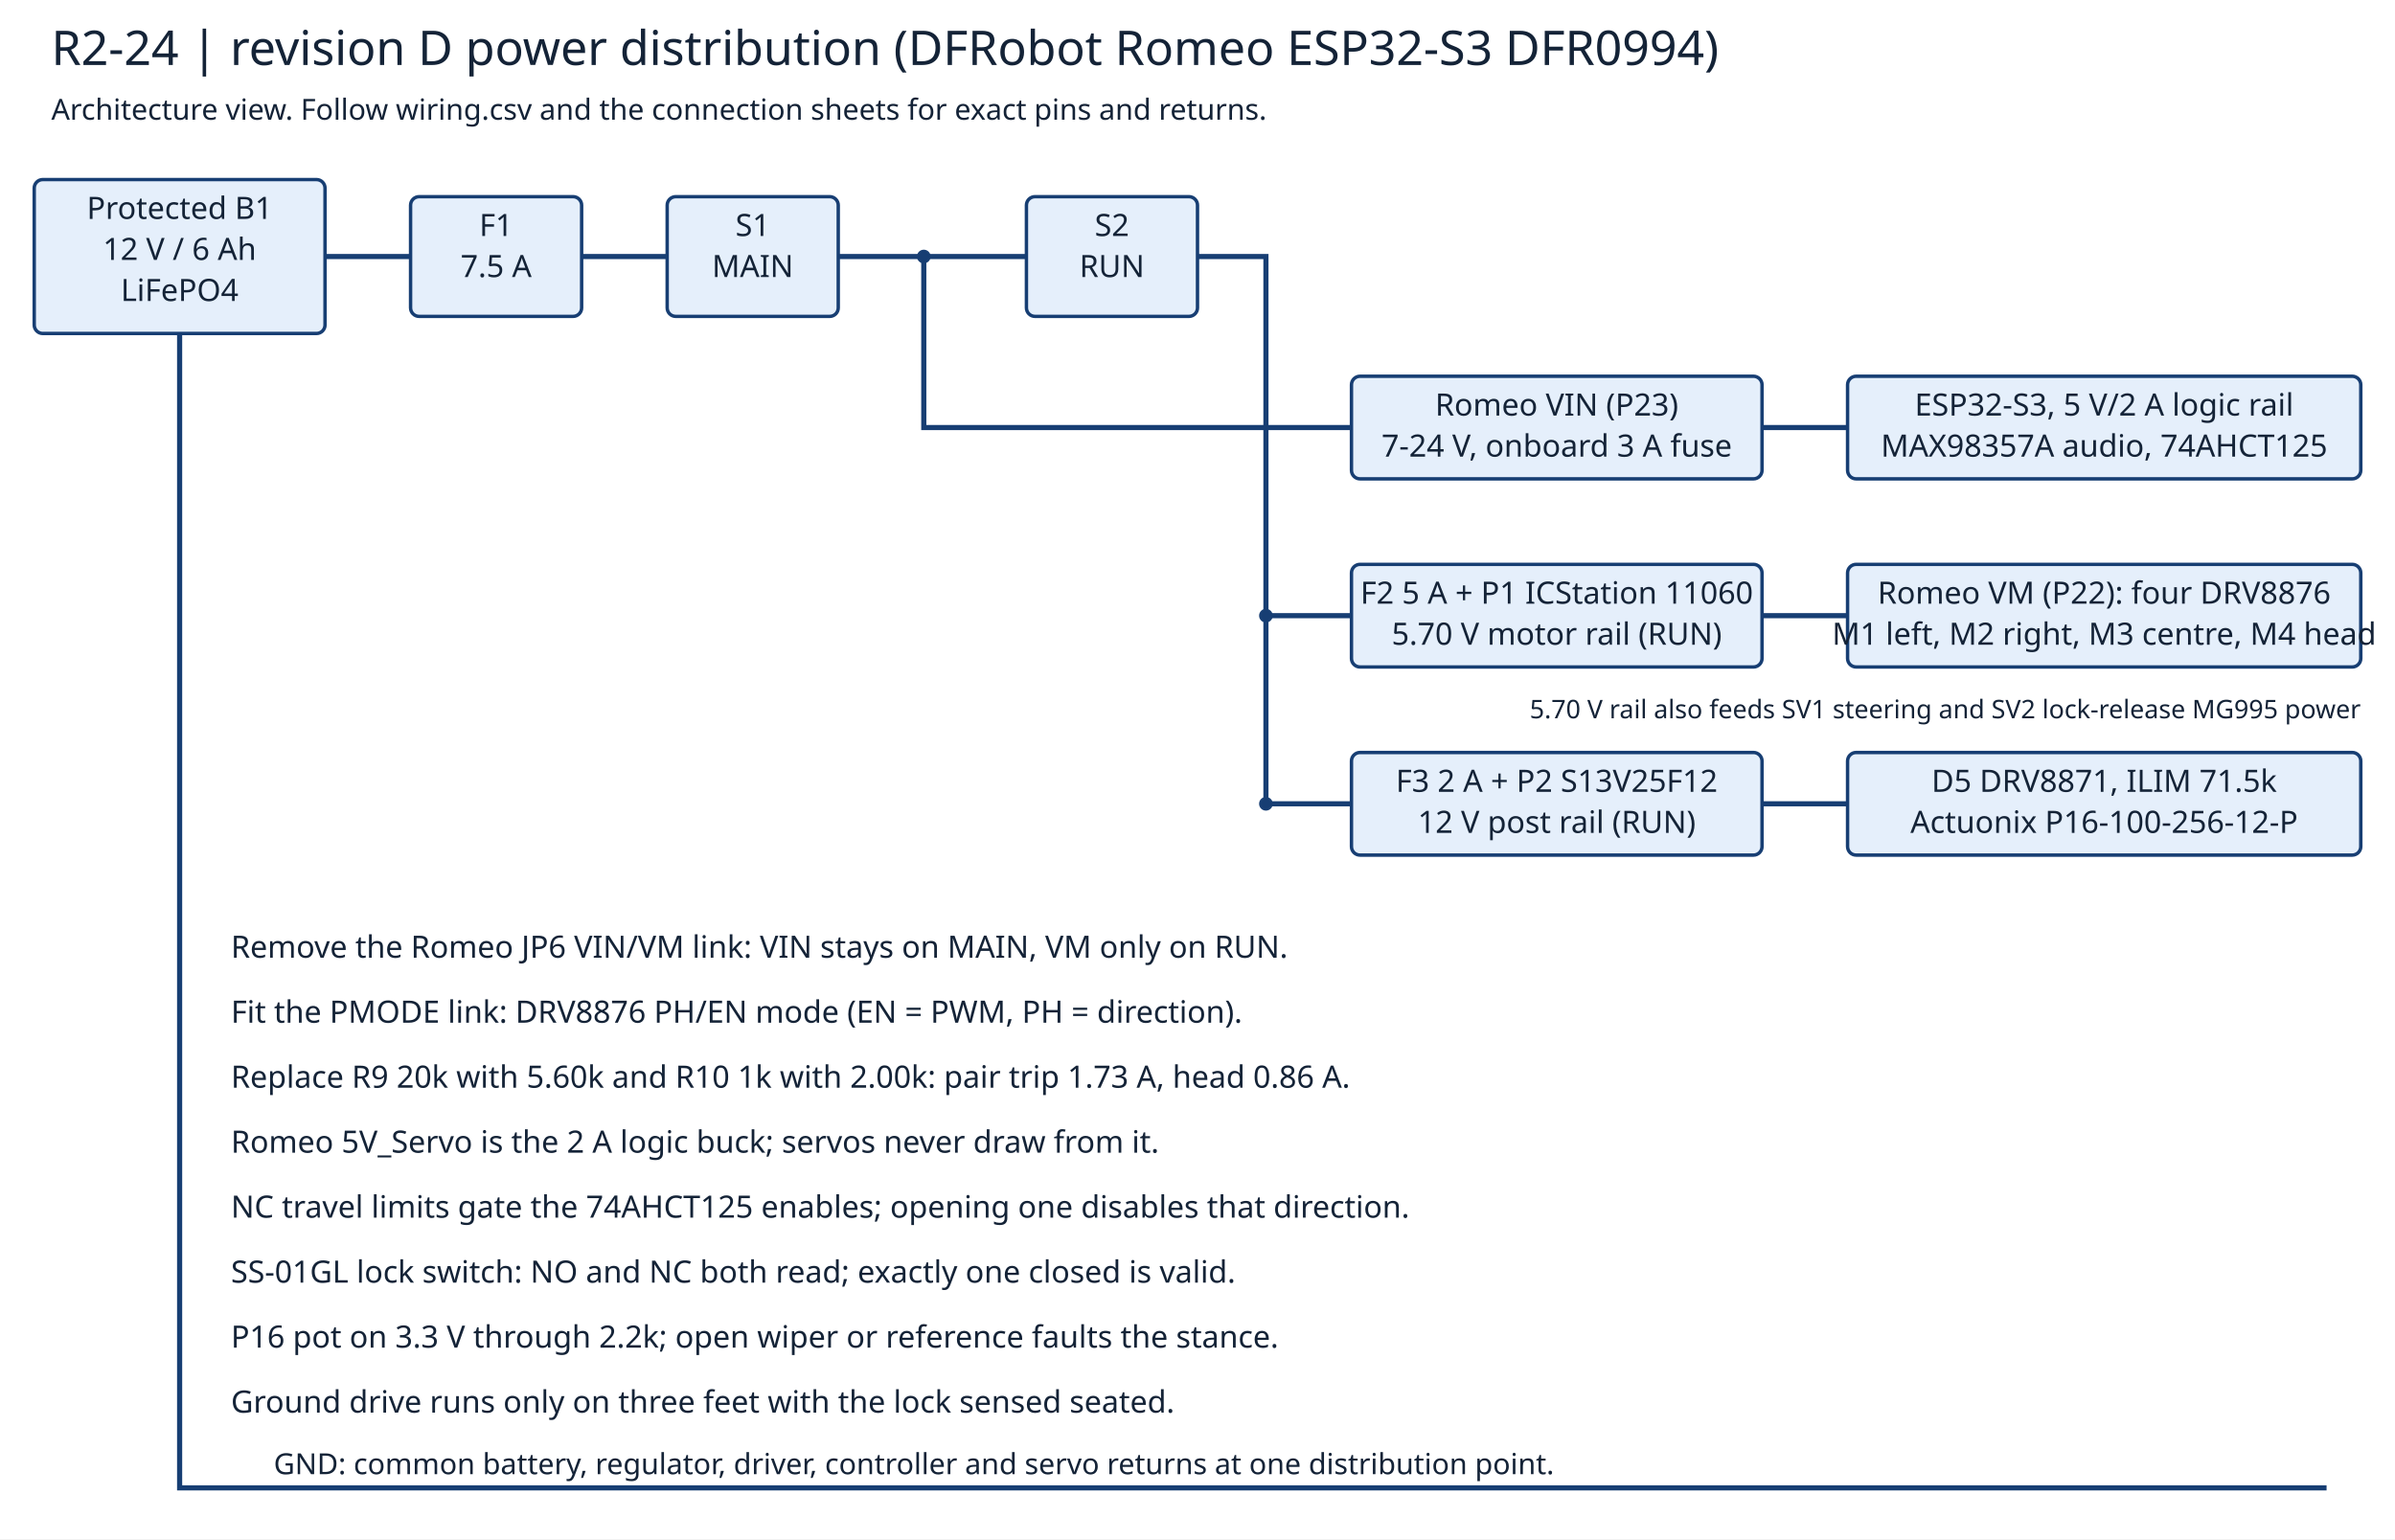
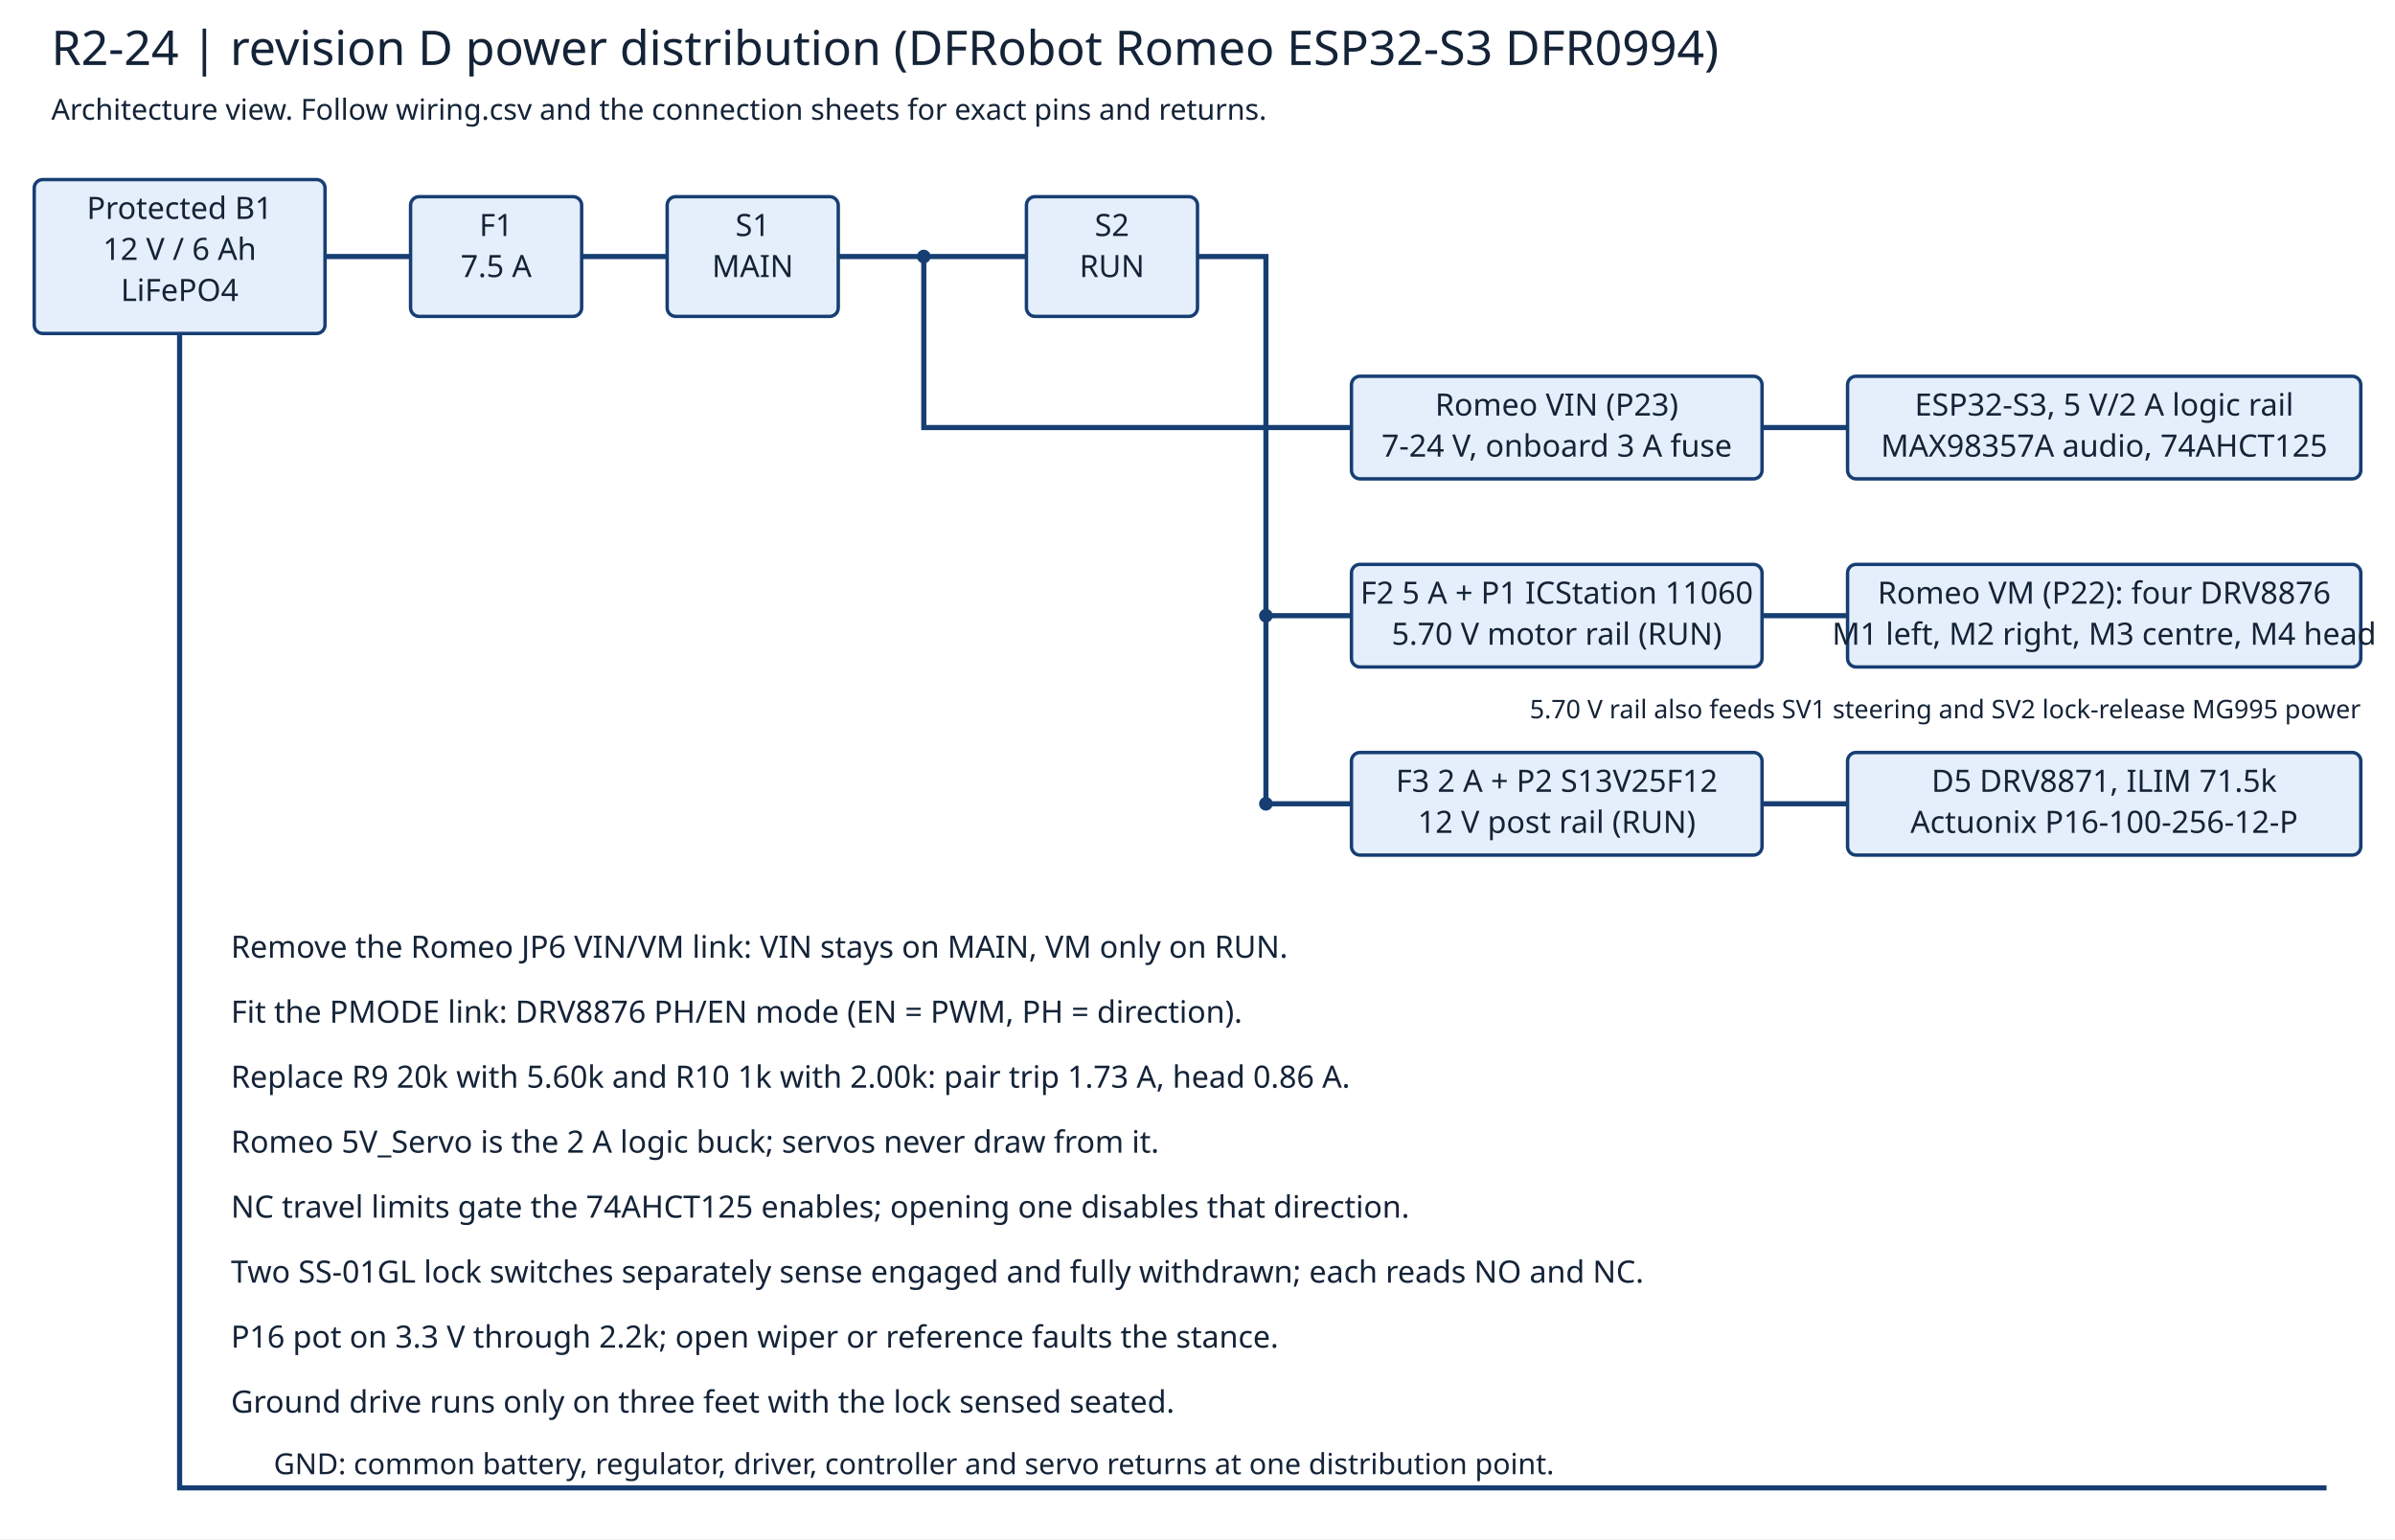
<svg xmlns="http://www.w3.org/2000/svg" width="1400" height="900" viewBox="0 0 1400 900">
  <rect width="1400" height="900" fill="#ffffff" />
  <text x="30" y="38" font-family="sans-serif" font-size="28" text-anchor="start" fill="#142337">R2-24 | revision D power distribution (DFRobot Romeo ESP32-S3 DFR0994)</text>
  <text x="30" y="70" font-family="sans-serif" font-size="17" text-anchor="start" fill="#142337">Architecture view. Follow wiring.csv and the connection sheets for exact pins and returns.</text>
  <path d="M190 150 H240 M340 150 H390 M490 150 H600 M700 150 H740 V470 M540 150 V250 H790" fill="none" stroke="#173e73" stroke-width="3" />
  <rect x="20" y="105" width="170" height="90" rx="5" fill="#e5effb" stroke="#173e73" stroke-width="2" />
  <text x="105.0" y="128" font-family="sans-serif" font-size="18" text-anchor="middle" fill="#142337">Protected B1</text>
  <text x="105.0" y="152" font-family="sans-serif" font-size="18" text-anchor="middle" fill="#142337">12 V / 6 Ah</text>
  <text x="105.0" y="176" font-family="sans-serif" font-size="18" text-anchor="middle" fill="#142337">LiFePO4</text>
  <rect x="240" y="115" width="100" height="70" rx="5" fill="#e5effb" stroke="#173e73" stroke-width="2" />
  <text x="290.0" y="138" font-family="sans-serif" font-size="18" text-anchor="middle" fill="#142337">F1</text>
  <text x="290.0" y="162" font-family="sans-serif" font-size="18" text-anchor="middle" fill="#142337">7.5 A</text>
  <rect x="390" y="115" width="100" height="70" rx="5" fill="#e5effb" stroke="#173e73" stroke-width="2" />
  <text x="440.0" y="138" font-family="sans-serif" font-size="18" text-anchor="middle" fill="#142337">S1</text>
  <text x="440.0" y="162" font-family="sans-serif" font-size="18" text-anchor="middle" fill="#142337">MAIN</text>
  <rect x="600" y="115" width="100" height="70" rx="5" fill="#e5effb" stroke="#173e73" stroke-width="2" />
  <text x="650.0" y="138" font-family="sans-serif" font-size="18" text-anchor="middle" fill="#142337">S2</text>
  <text x="650.0" y="162" font-family="sans-serif" font-size="18" text-anchor="middle" fill="#142337">RUN</text>
  <path d="M1030 250 H1080" fill="none" stroke="#173e73" stroke-width="3" />
  <rect x="790" y="220" width="240" height="60" rx="5" fill="#e5effb" stroke="#173e73" stroke-width="2" />
  <text x="910.0" y="243" font-family="sans-serif" font-size="18" text-anchor="middle" fill="#142337">Romeo VIN (P23)</text>
  <text x="910.0" y="267" font-family="sans-serif" font-size="18" text-anchor="middle" fill="#142337">7-24 V, onboard 3 A fuse</text>
  <rect x="1080" y="220" width="300" height="60" rx="5" fill="#e5effb" stroke="#173e73" stroke-width="2" />
  <text x="1230.0" y="243" font-family="sans-serif" font-size="18" text-anchor="middle" fill="#142337">ESP32-S3, 5 V/2 A logic rail</text>
  <text x="1230.0" y="267" font-family="sans-serif" font-size="18" text-anchor="middle" fill="#142337">MAX98357A audio, 74AHCT125</text>
  <path d="M740 360 H790" fill="none" stroke="#173e73" stroke-width="3" />
  <circle cx="740" cy="360" r="4" fill="#173e73" />
  <path d="M1030 360 H1080" fill="none" stroke="#173e73" stroke-width="3" />
  <rect x="790" y="330" width="240" height="60" rx="5" fill="#e5effb" stroke="#173e73" stroke-width="2" />
  <text x="910.0" y="353" font-family="sans-serif" font-size="18" text-anchor="middle" fill="#142337">F2 5 A + P1 ICStation 11060</text>
  <text x="910.0" y="377" font-family="sans-serif" font-size="18" text-anchor="middle" fill="#142337">5.70 V motor rail (RUN)</text>
  <rect x="1080" y="330" width="300" height="60" rx="5" fill="#e5effb" stroke="#173e73" stroke-width="2" />
  <text x="1230.0" y="353" font-family="sans-serif" font-size="18" text-anchor="middle" fill="#142337">Romeo VM (P22): four DRV8876</text>
  <text x="1230.0" y="377" font-family="sans-serif" font-size="18" text-anchor="middle" fill="#142337">M1 left, M2 right, M3 centre, M4 head</text>
  <path d="M740 470 H790" fill="none" stroke="#173e73" stroke-width="3" />
  <circle cx="740" cy="470" r="4" fill="#173e73" />
  <path d="M1030 470 H1080" fill="none" stroke="#173e73" stroke-width="3" />
  <rect x="790" y="440" width="240" height="60" rx="5" fill="#e5effb" stroke="#173e73" stroke-width="2" />
  <text x="910.0" y="463" font-family="sans-serif" font-size="18" text-anchor="middle" fill="#142337">F3 2 A + P2 S13V25F12</text>
  <text x="910.0" y="487" font-family="sans-serif" font-size="18" text-anchor="middle" fill="#142337">12 V post rail (RUN)</text>
  <rect x="1080" y="440" width="300" height="60" rx="5" fill="#e5effb" stroke="#173e73" stroke-width="2" />
  <text x="1230.0" y="463" font-family="sans-serif" font-size="18" text-anchor="middle" fill="#142337">D5 DRV8871, ILIM 71.5k</text>
  <text x="1230.0" y="487" font-family="sans-serif" font-size="18" text-anchor="middle" fill="#142337">Actuonix P16-100-256-12-P</text>
  <circle cx="540" cy="150" r="4" fill="#173e73" />
  <text x="1380" y="420" font-family="sans-serif" font-size="15" text-anchor="end" fill="#142337">5.70 V rail also feeds SV1 steering and SV2 lock-release MG995 power</text>
  <text x="135" y="560" font-family="sans-serif" font-size="18" text-anchor="start" fill="#142337">Remove the Romeo JP6 VIN/VM link: VIN stays on MAIN, VM only on RUN.</text>
  <text x="135" y="598" font-family="sans-serif" font-size="18" text-anchor="start" fill="#142337">Fit the PMODE link: DRV8876 PH/EN mode (EN = PWM, PH = direction).</text>
  <text x="135" y="636" font-family="sans-serif" font-size="18" text-anchor="start" fill="#142337">Replace R9 20k with 5.60k and R10 1k with 2.00k: pair trip 1.73 A, head 0.86 A.</text>
  <text x="135" y="674" font-family="sans-serif" font-size="18" text-anchor="start" fill="#142337">Romeo 5V_Servo is the 2 A logic buck; servos never draw from it.</text>
  <text x="135" y="712" font-family="sans-serif" font-size="18" text-anchor="start" fill="#142337">NC travel limits gate the 74AHCT125 enables; opening one disables that direction.</text>
-   <text x="135" y="750" font-family="sans-serif" font-size="18" text-anchor="start" fill="#142337">SS-01GL lock switch: NO and NC both read; exactly one closed is valid.</text>
+   <text x="135" y="750" font-family="sans-serif" font-size="18" text-anchor="start" fill="#142337">Two SS-01GL lock switches separately sense engaged and fully withdrawn; each reads NO and NC.</text>
  <text x="135" y="788" font-family="sans-serif" font-size="18" text-anchor="start" fill="#142337">P16 pot on 3.3 V through 2.2k; open wiper or reference faults the stance.</text>
  <text x="135" y="826" font-family="sans-serif" font-size="18" text-anchor="start" fill="#142337">Ground drive runs only on three feet with the lock sensed seated.</text>
  <path d="M105 195 V870 H1360" fill="none" stroke="#173e73" stroke-width="3" />
  <text x="160" y="862" font-family="sans-serif" font-size="17" text-anchor="start" fill="#142337">GND: common battery, regulator, driver, controller and servo returns at one distribution point.</text>
</svg>
